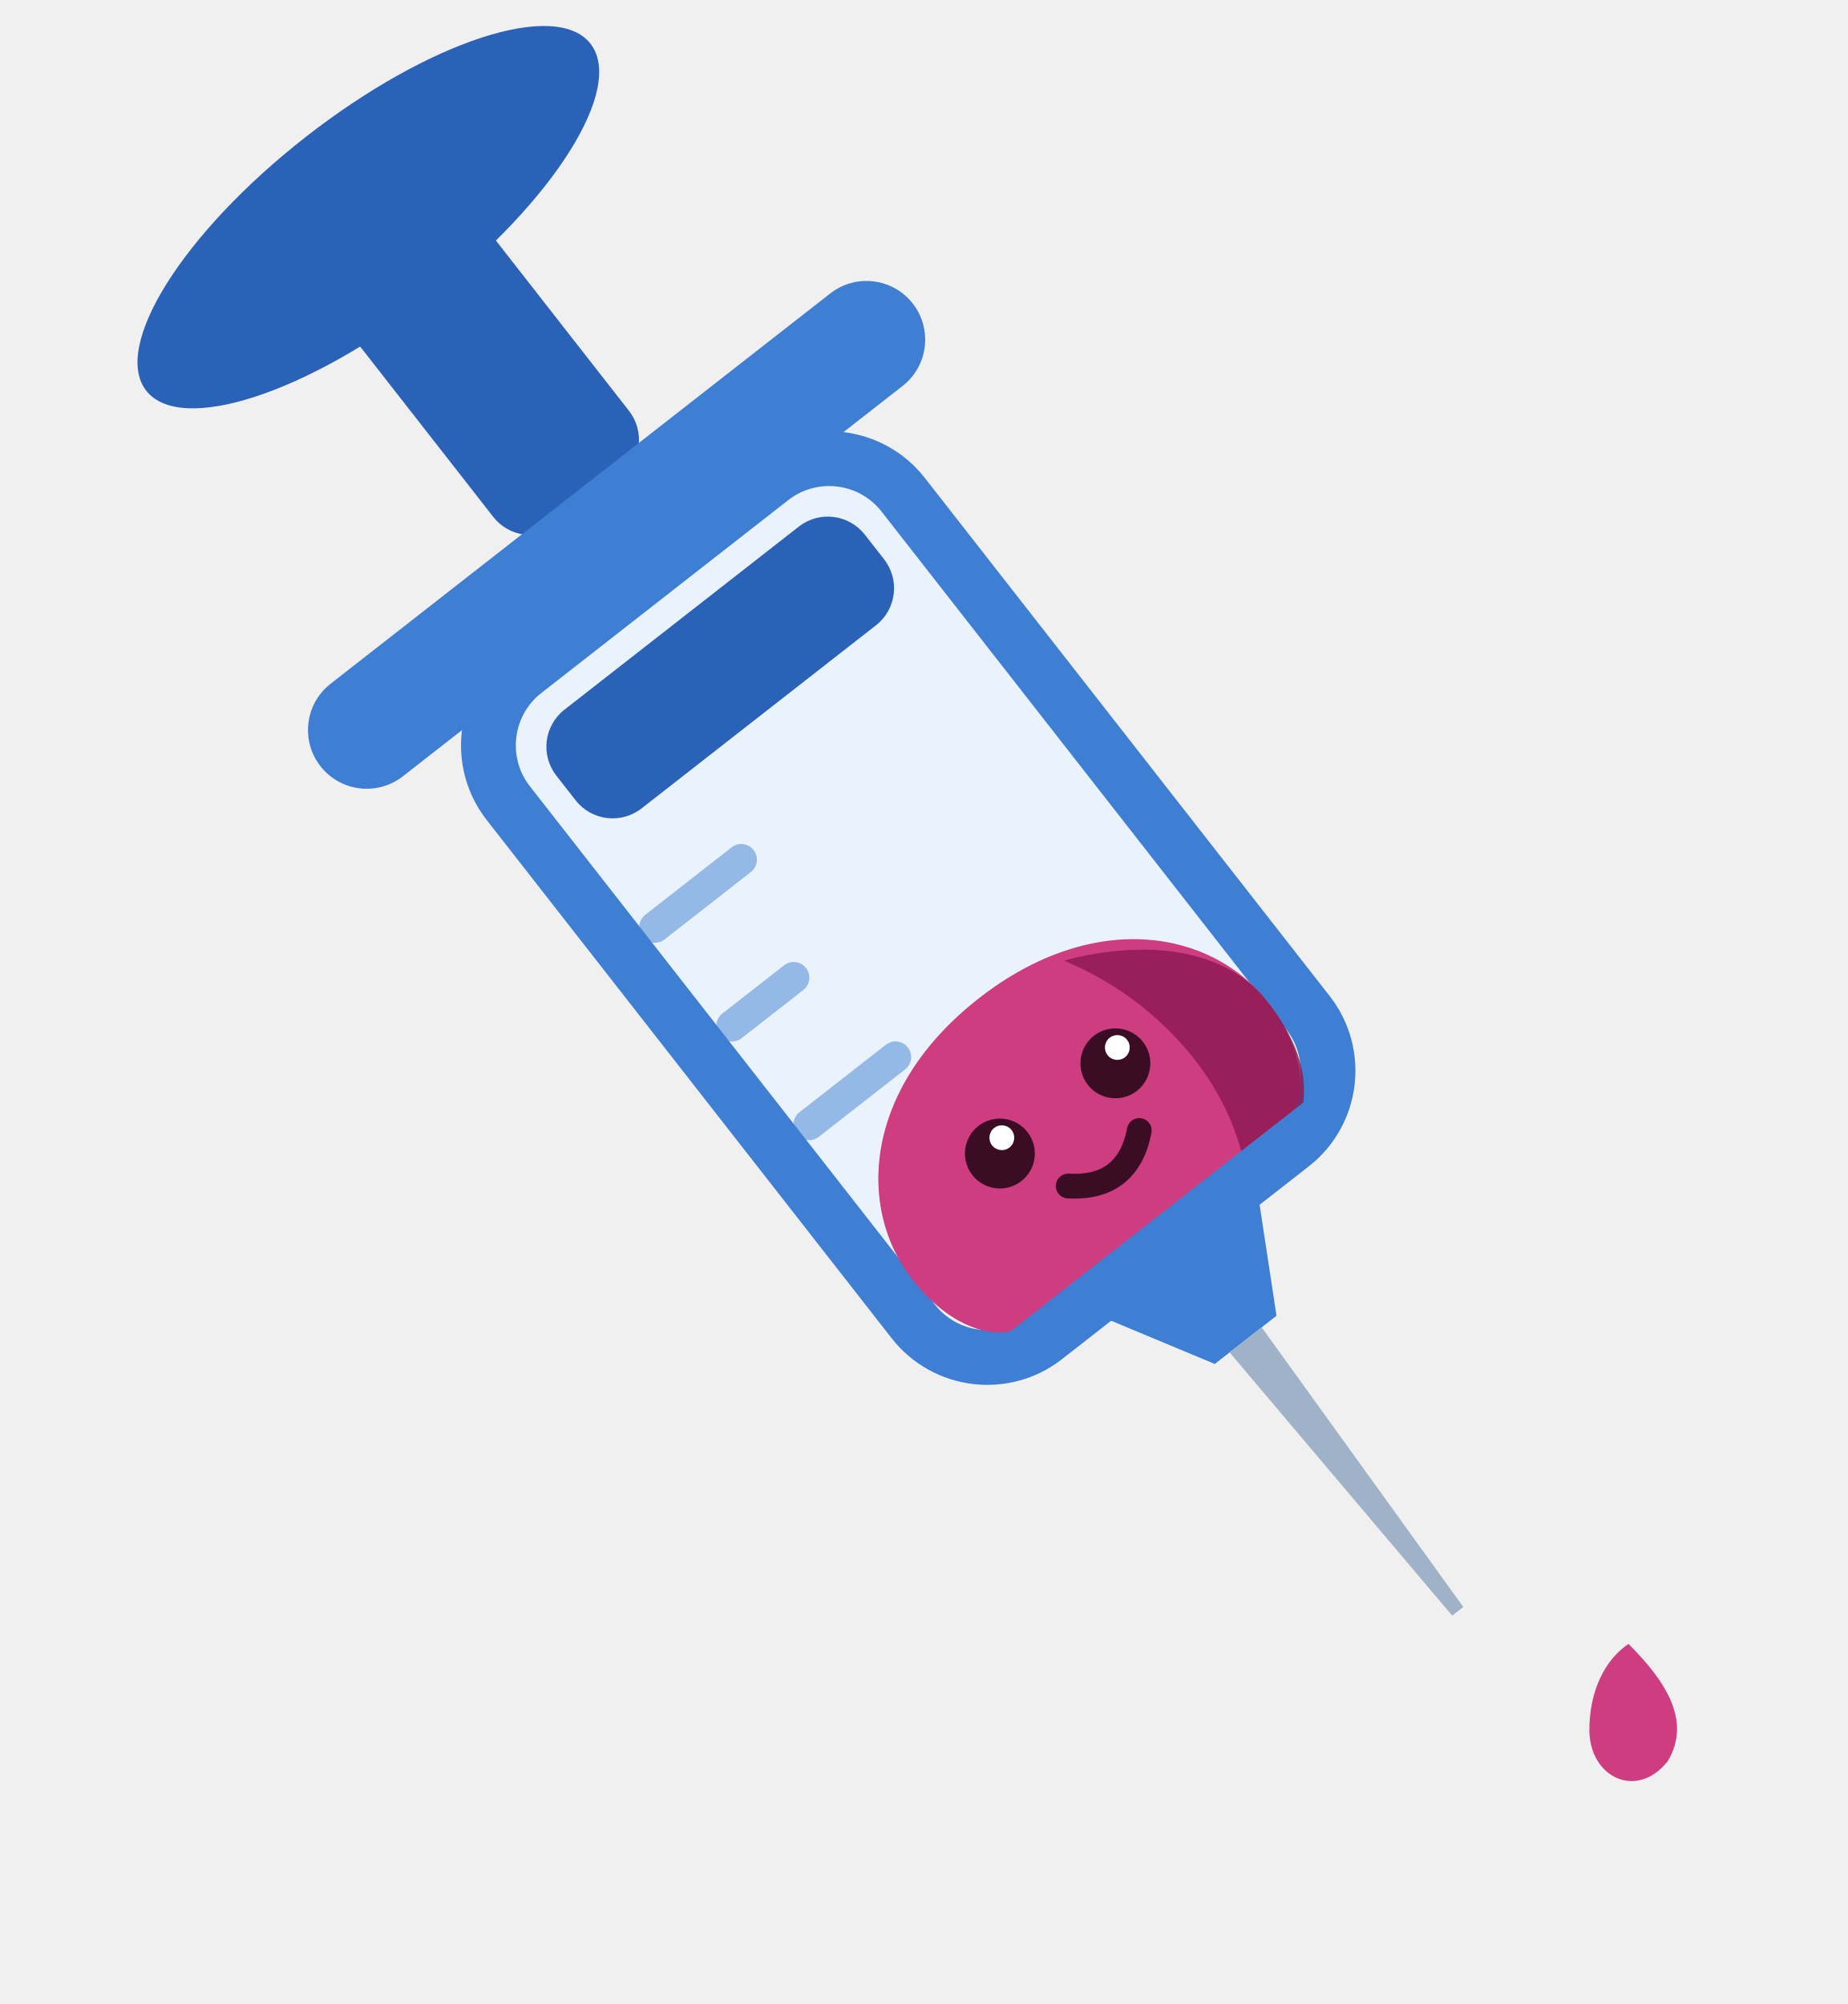
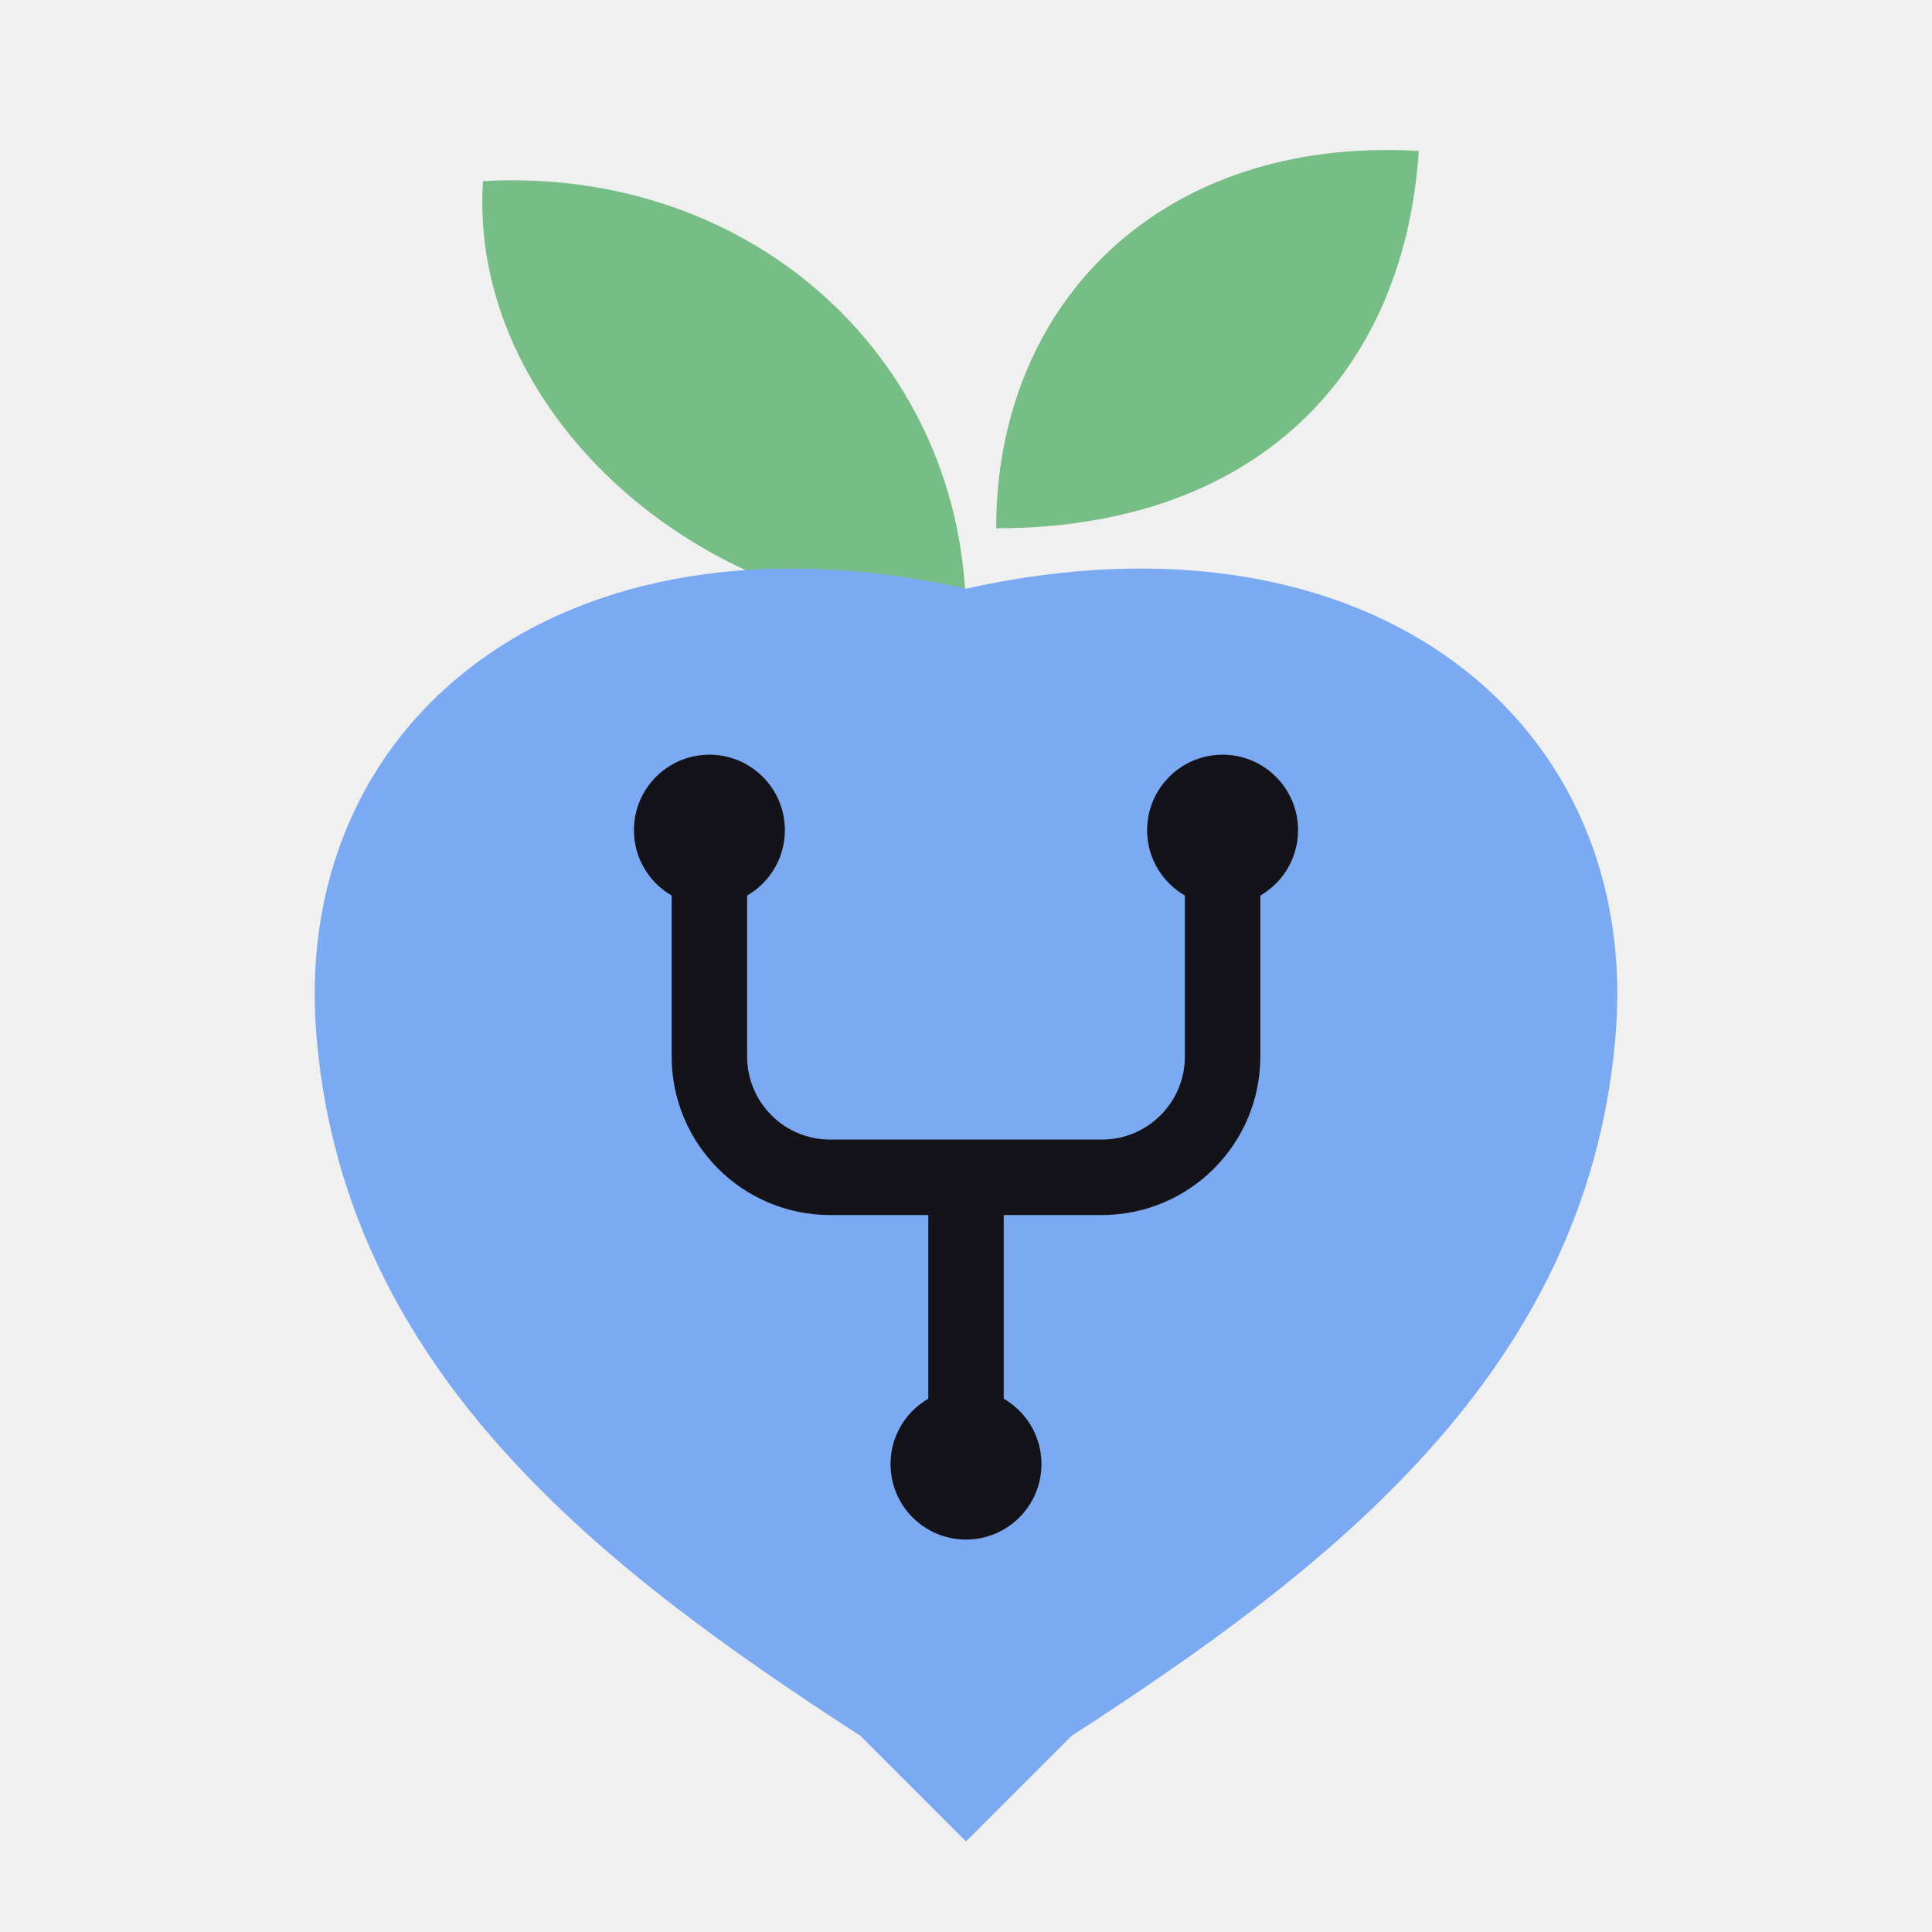
- <svg xmlns="http://www.w3.org/2000/svg" viewBox="-58 -2 118 128" width="118" height="128" fill="none">
-   <g transform="rotate(-38 0 56)">
-     <ellipse cx="0" cy="0" rx="18" ry="6.5" fill="#2A62B8" />
-     <rect x="-5.5" y="3" width="11" height="20" rx="3" fill="#2A62B8" />
-     <rect x="-24" y="22" width="48" height="7.5" rx="3.75" fill="#3E7FD4" />
-     <rect x="-16" y="29" width="32" height="54" rx="6" fill="#EAF2FB" stroke="#3E7FD4" stroke-width="3.5" />
-     <rect x="-12.5" y="32.5" width="25" height="8" rx="3" fill="#2A62B8" />
-     <g stroke="#3E7FD4" stroke-width="2" opacity="0.5" stroke-linecap="round">
-       <path d="M-13.5,47 L-6.5,47" />
-       <path d="M-13.5,55 L-8.5,55" />
-       <path d="M-13.5,63 L-6.5,63" />
-     </g>
-     <g transform="translate(0,80.6) scale(0.72)">
-       <path d="M0,-24 C-13,-24 -20,-16 -20,-8 C-20,-3 -18,0 -16,1 L16,1 C18,0 20,-3 20,-8 C20,-16 13,-24 0,-24 Z" fill="#CE3D80" />
-       <path d="M8,-22 C15,-19 20,-14 20,-8 C20,-4 19,-1 17,1 L10,1 C13,-6 12,-15 8,-22 Z" fill="#8E1A52" opacity="0.85" />
-       <circle cx="-7" cy="-12" r="3.1" fill="#3A0D24" />
-       <circle cx="-6" cy="-13" r="1.1" fill="#FFFFFF" />
-       <circle cx="6" cy="-12" r="3.1" fill="#3A0D24" />
-       <circle cx="7" cy="-13" r="1.1" fill="#FFFFFF" />
-       <path d="M-4,-6 Q0,-2.5 4,-6" stroke="#3A0D24" stroke-width="2.2" stroke-linecap="round" fill="none" />
-     </g>
-     <path d="M-7,83 L7,83 L2.5,91 L-2.5,91 Z" fill="#3E7FD4" />
-     <path d="M-1.3,91 L1.3,91 L0.45,113 L-0.45,113 Z" fill="#9FB2C8" />
+ <svg xmlns="http://www.w3.org/2000/svg" viewBox="0 0 128 128" width="128" height="128" fill="none" role="img" aria-label="dependency injection">
+   <path d="M64 41C46 41 31 27 32 12c18-1 32 12 32 29ZM66 35C66 20 77 9 94 10c-1 15-11 25-28 25Z" fill="#77BE86" />
+   <path d="M64 39C37 33 19 48 21 69c2 22 19 35 36 46l7 7 7-7c17-11 34-24 36-46 2-21-16-36-43-30Z" fill="#7BAAF2" />
+   <g color="#15131A" stroke="currentColor" stroke-width="5" stroke-linecap="round" stroke-linejoin="round">
+     <path d="M47 56v14a8 8 0 0 0 8 8h18a8 8 0 0 0 8-8V56M64 78v18" />
+     <circle cx="47" cy="55" r="5" fill="currentColor" stroke="none" />
+     <circle cx="81" cy="55" r="5" fill="currentColor" stroke="none" />
+     <circle cx="64" cy="97" r="5" fill="currentColor" stroke="none" />
  </g>
-   <path d="M46,103 C48.5,105.5 50,108 48.5,110.5 C46.5,113 43.5,111.5 43.5,108.5 C43.5,106 44.5,104 46,103 Z" fill="#CE3D80" />
</svg>
